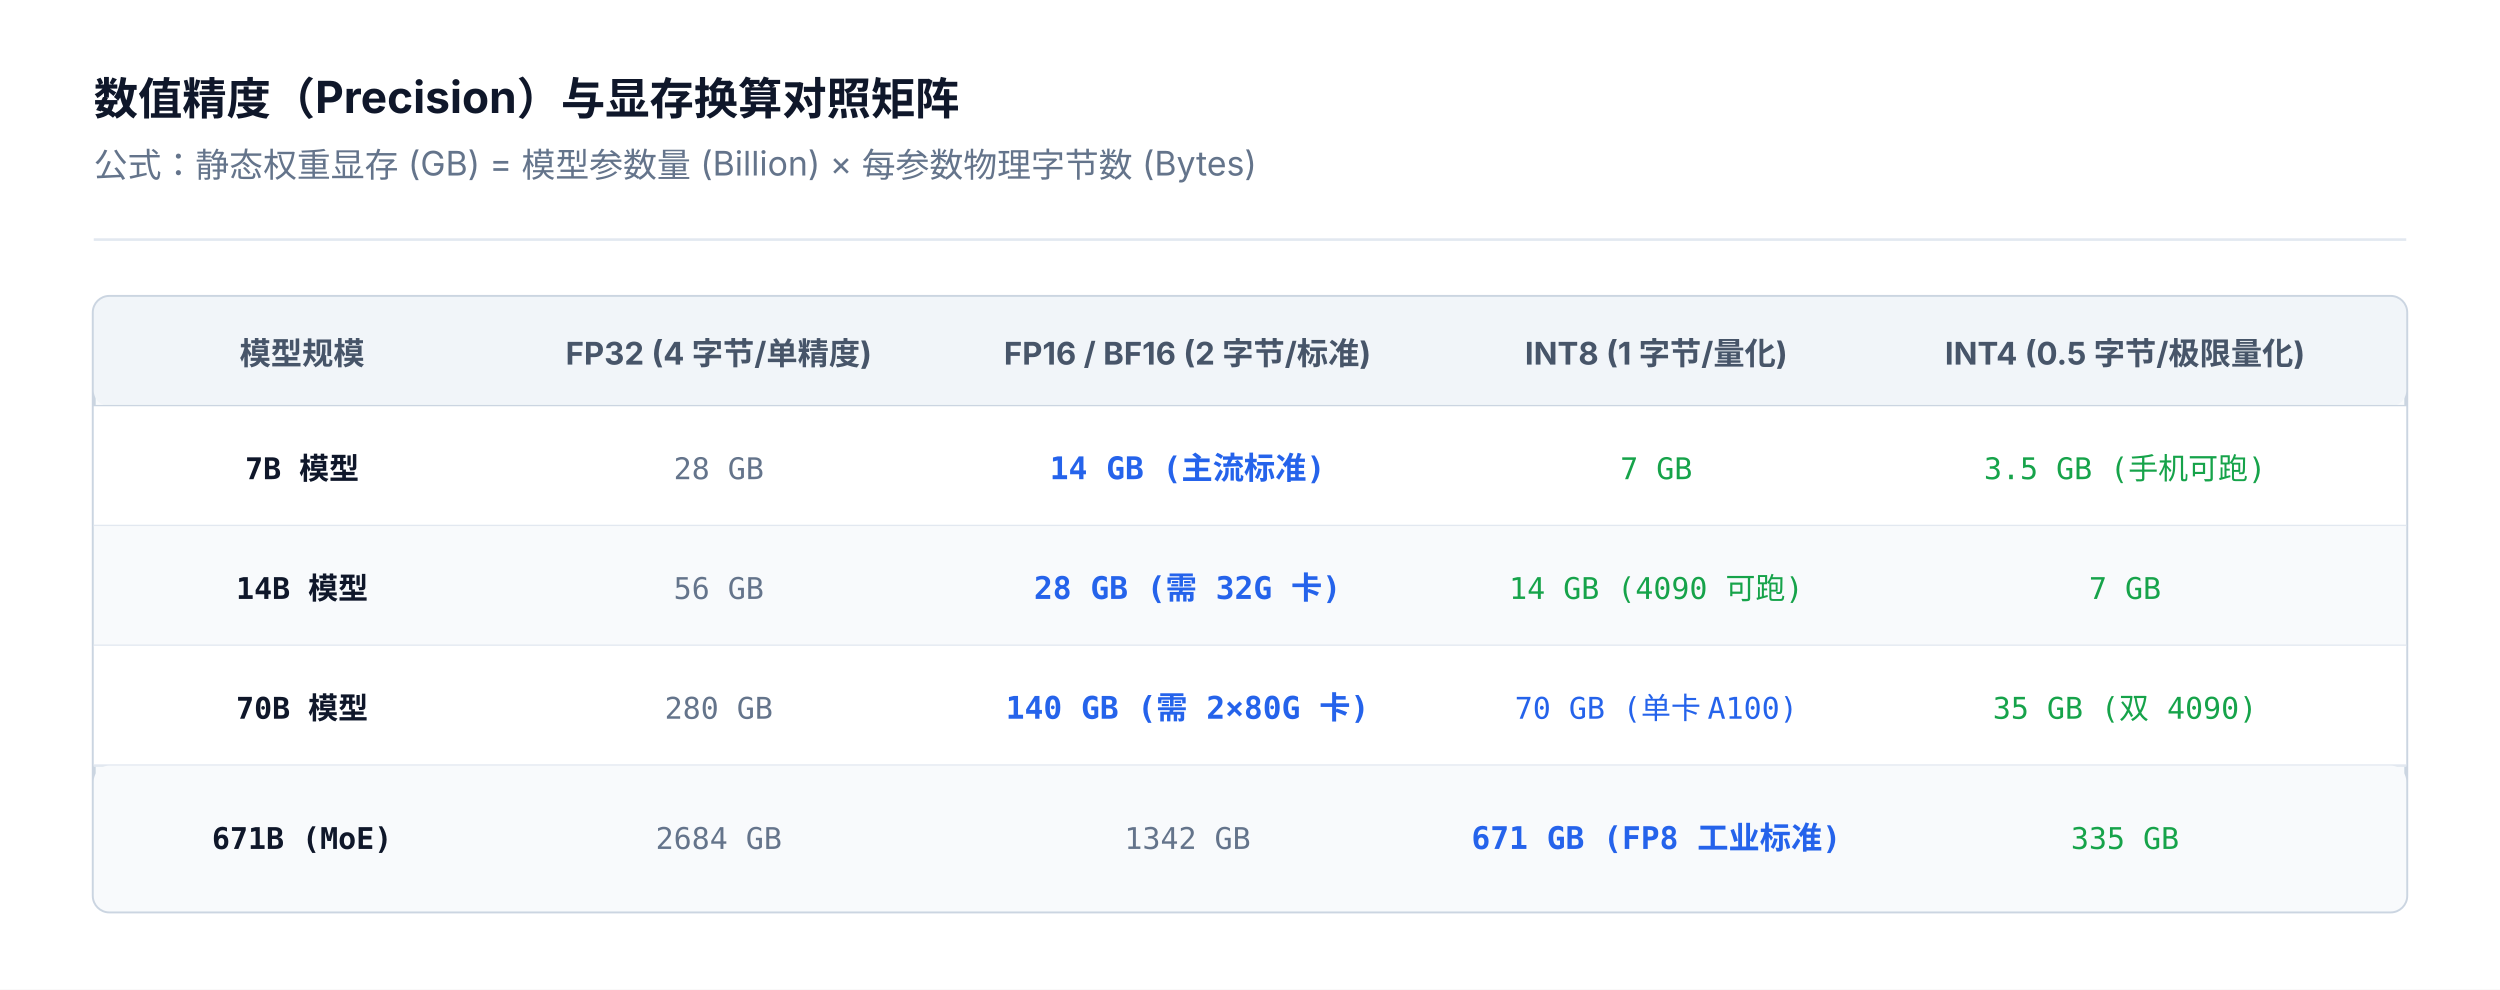
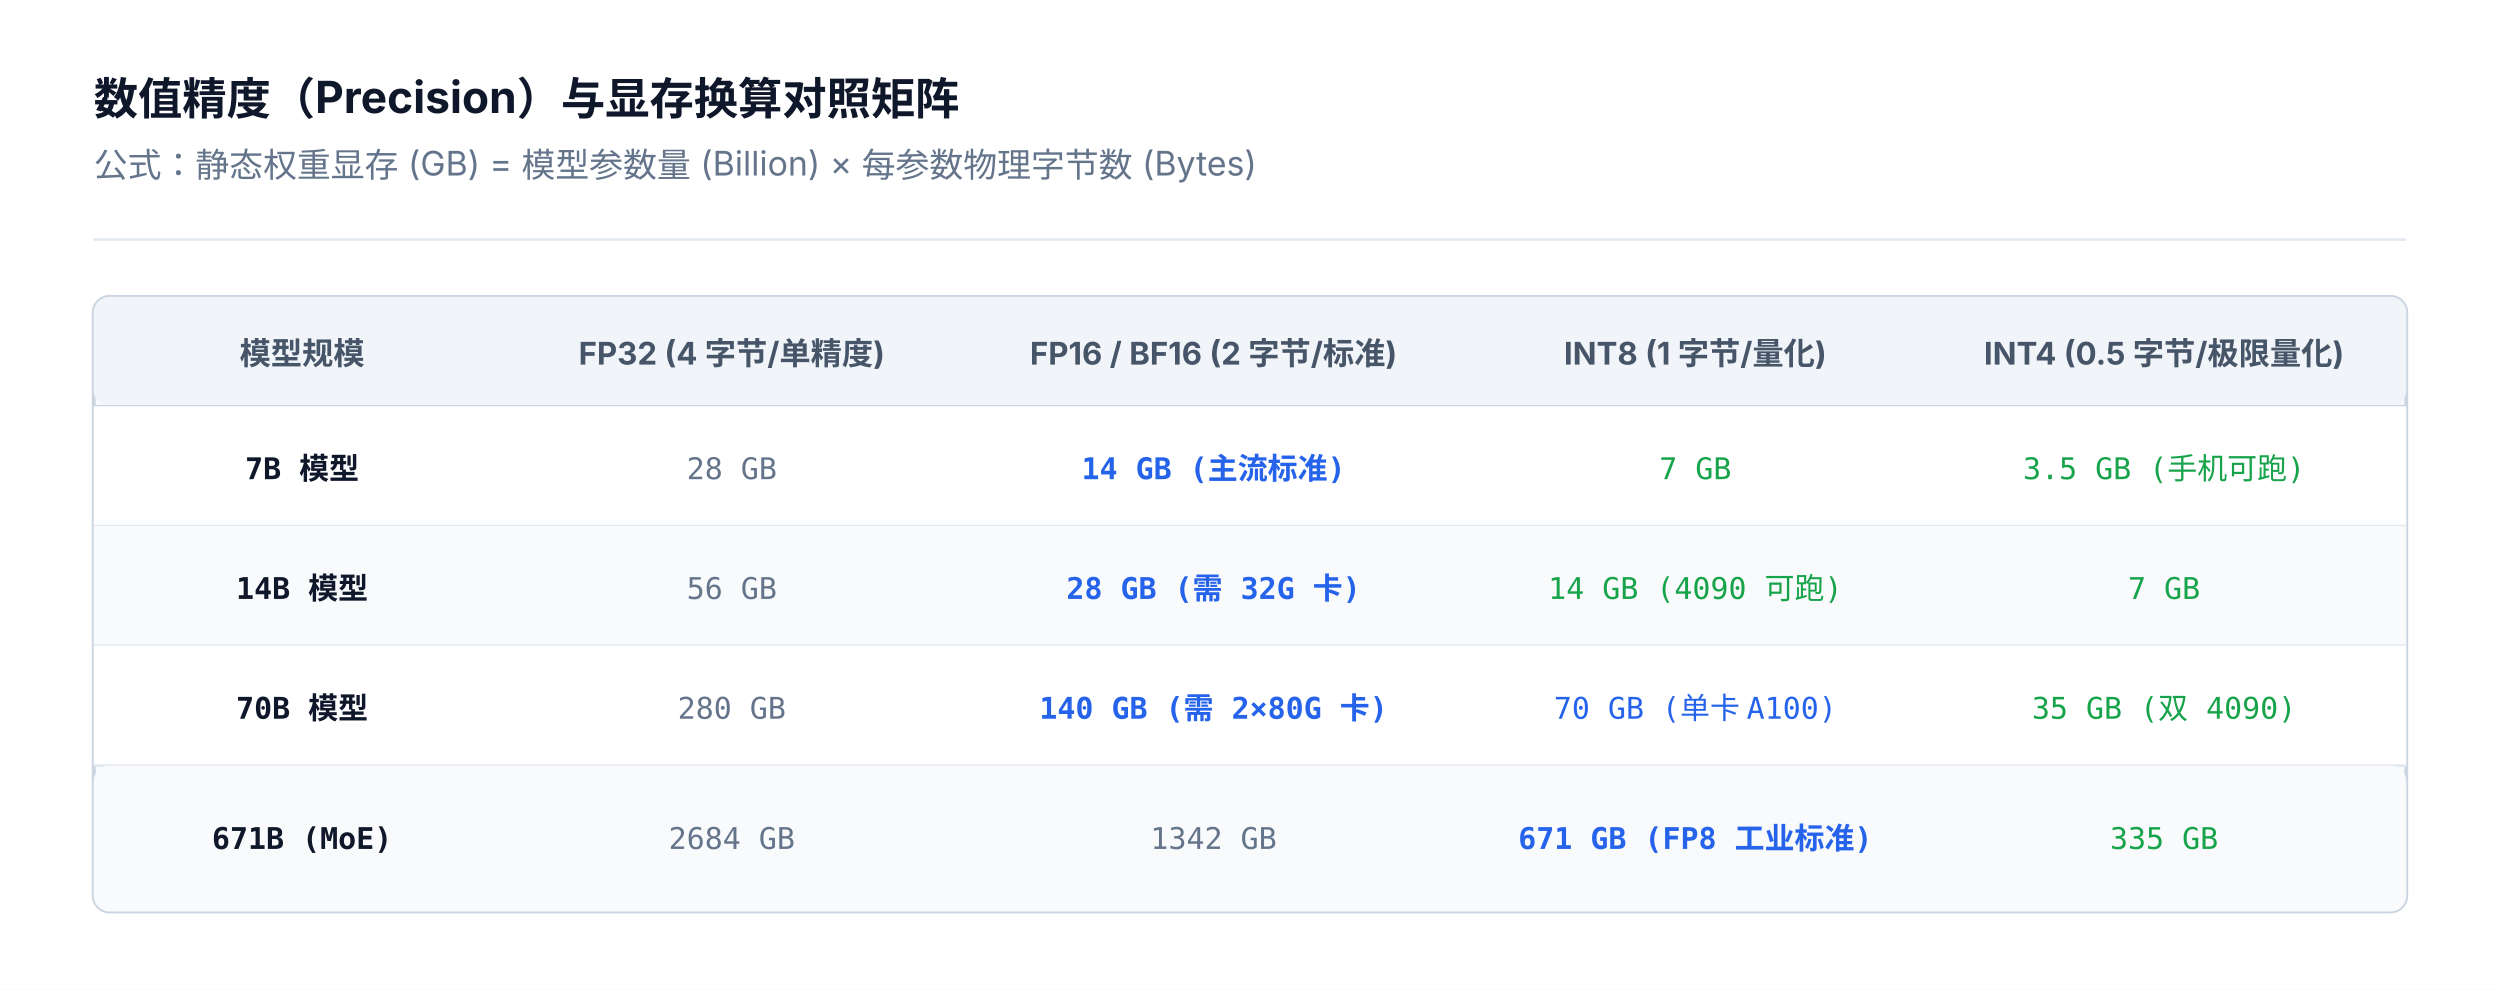
<svg xmlns="http://www.w3.org/2000/svg" viewBox="0 0 960 380" width="960" height="380">
  <defs>
    <style>
      text { font-family: -apple-system, BlinkMacSystemFont, "PingFang SC", "Segoe UI", "Noto Sans SC", sans-serif; }
      .title { font-size: 17px; font-weight: 700; fill: #0f172a; }
      .subtitle { font-size: 13px; font-weight: 400; fill: #64748b; }
-       .col-title { font-size: 14px; font-weight: 700; }
-       .tag { font-size: 11px; font-weight: 600; }
      .cell-head { font-size: 12px; font-weight: 700; fill: #475569; }
-       .cell-text { font-size: 11.5px; font-weight: 500; fill: #334155; }
      .mono { font-family: "IBM Plex Mono", monospace; font-size: 11.5px; }
-       .highlight { font-family: "IBM Plex Mono", monospace; font-size: 12px; font-weight: 700; fill: #2563eb; }
+       .highlight { font-family: "IBM Plex Mono", monospace; font-size: 11.5px; font-weight: 700; fill: #2563eb; }
    </style>
  </defs>
  <rect width="960" height="380" fill="#ffffff" />
  <text x="36" y="44" class="title">数值精度（Precision）与显存换算对照矩阵</text>
  <text x="36" y="68" class="subtitle">公式：静态权重显存 (GB) = 模型参数量 (Billion) × 每参数物理字节数 (Bytes)</text>
  <line x1="36" y1="92" x2="924" y2="92" stroke="#e2e8f0" stroke-width="1" />
  <g transform="translate(36, 114)">
    <rect width="888" height="236" rx="6" fill="#f8fafc" stroke="#cbd5e1" stroke-width="1.5" />
    <rect x="0" y="0" width="888" height="42" rx="6" fill="#f1f5f9" />
    <text x="80" y="26" text-anchor="middle" class="cell-head">模型规模</text>
-     <text x="240" y="26" text-anchor="middle" class="cell-head">FP32 (4 字节/单精度)</text>
-     <text x="420" y="26" text-anchor="middle" class="cell-head">FP16 / BF16 (2 字节/标准)</text>
-     <text x="600" y="26" text-anchor="middle" class="cell-head">INT8 (1 字节/量化)</text>
-     <text x="780" y="26" text-anchor="middle" class="cell-head">INT4 (0.5 字节/极限量化)</text>
+     <text x="245" y="26" text-anchor="middle" class="cell-head">FP32 (4 字节/单精度)</text>
+     <text x="430" y="26" text-anchor="middle" class="cell-head">FP16 / BF16 (2 字节/标准)</text>
+     <text x="615" y="26" text-anchor="middle" class="cell-head">INT8 (1 字节/量化)</text>
+     <text x="795" y="26" text-anchor="middle" class="cell-head">INT4 (0.5 字节/极限量化)</text>
    <line x1="0" y1="42" x2="888" y2="42" stroke="#cbd5e1" stroke-width="1" />
    <g transform="translate(0, 42)">
      <rect width="888" height="46" fill="#ffffff" />
      <text x="80" y="28" text-anchor="middle" class="mono" font-weight="700" fill="#0f172a">7B 模型</text>
-       <text x="240" y="28" text-anchor="middle" class="mono" fill="#64748b">28 GB</text>
-       <text x="420" y="28" text-anchor="middle" class="highlight">14 GB (主流标准)</text>
-       <text x="600" y="28" text-anchor="middle" class="mono" fill="#16a34a">7 GB</text>
-       <text x="780" y="28" text-anchor="middle" class="mono" fill="#16a34a">3.5 GB (手机可跑)</text>
+       <text x="245" y="28" text-anchor="middle" class="mono" fill="#64748b">28 GB</text>
+       <text x="430" y="28" text-anchor="middle" class="highlight">14 GB (主流标准)</text>
+       <text x="615" y="28" text-anchor="middle" class="mono" fill="#16a34a">7 GB</text>
+       <text x="795" y="28" text-anchor="middle" class="mono" fill="#16a34a">3.5 GB (手机可跑)</text>
      <line x1="0" y1="46" x2="888" y2="46" stroke="#e2e8f0" />
    </g>
    <g transform="translate(0, 88)">
      <rect width="888" height="46" fill="#f8fafc" />
      <text x="80" y="28" text-anchor="middle" class="mono" font-weight="700" fill="#0f172a">14B 模型</text>
-       <text x="240" y="28" text-anchor="middle" class="mono" fill="#64748b">56 GB</text>
-       <text x="420" y="28" text-anchor="middle" class="highlight">28 GB (需 32G 卡)</text>
-       <text x="600" y="28" text-anchor="middle" class="mono" fill="#16a34a">14 GB (4090 可跑)</text>
-       <text x="780" y="28" text-anchor="middle" class="mono" fill="#16a34a">7 GB</text>
+       <text x="245" y="28" text-anchor="middle" class="mono" fill="#64748b">56 GB</text>
+       <text x="430" y="28" text-anchor="middle" class="highlight">28 GB (需 32G 卡)</text>
+       <text x="615" y="28" text-anchor="middle" class="mono" fill="#16a34a">14 GB (4090 可跑)</text>
+       <text x="795" y="28" text-anchor="middle" class="mono" fill="#16a34a">7 GB</text>
      <line x1="0" y1="46" x2="888" y2="46" stroke="#e2e8f0" />
    </g>
    <g transform="translate(0, 134)">
      <rect width="888" height="46" fill="#ffffff" />
      <text x="80" y="28" text-anchor="middle" class="mono" font-weight="700" fill="#0f172a">70B 模型</text>
-       <text x="240" y="28" text-anchor="middle" class="mono" fill="#64748b">280 GB</text>
-       <text x="420" y="28" text-anchor="middle" class="highlight">140 GB (需 2×80G 卡)</text>
-       <text x="600" y="28" text-anchor="middle" class="mono" fill="#2563eb">70 GB (单卡 A100)</text>
-       <text x="780" y="28" text-anchor="middle" class="mono" fill="#16a34a">35 GB (双 4090)</text>
+       <text x="245" y="28" text-anchor="middle" class="mono" fill="#64748b">280 GB</text>
+       <text x="430" y="28" text-anchor="middle" class="highlight">140 GB (需 2×80G 卡)</text>
+       <text x="615" y="28" text-anchor="middle" class="mono" fill="#2563eb">70 GB (单卡 A100)</text>
+       <text x="795" y="28" text-anchor="middle" class="mono" fill="#16a34a">35 GB (双 4090)</text>
      <line x1="0" y1="46" x2="888" y2="46" stroke="#e2e8f0" />
    </g>
    <g transform="translate(0, 180)">
      <rect width="888" height="56" rx="6" fill="#f8fafc" />
      <text x="80" y="32" text-anchor="middle" class="mono" font-weight="700" fill="#0f172a">671B (MoE)</text>
-       <text x="240" y="32" text-anchor="middle" class="mono" fill="#64748b">2684 GB</text>
-       <text x="420" y="32" text-anchor="middle" class="mono" fill="#64748b">1342 GB</text>
-       <text x="600" y="32" text-anchor="middle" class="highlight">671 GB (FP8 工业标准)</text>
-       <text x="780" y="32" text-anchor="middle" class="mono" fill="#16a34a">335 GB</text>
+       <text x="245" y="32" text-anchor="middle" class="mono" fill="#64748b">2684 GB</text>
+       <text x="430" y="32" text-anchor="middle" class="mono" fill="#64748b">1342 GB</text>
+       <text x="615" y="32" text-anchor="middle" class="highlight">671 GB (FP8 工业标准)</text>
+       <text x="795" y="32" text-anchor="middle" class="mono" fill="#16a34a">335 GB</text>
    </g>
  </g>
</svg>
